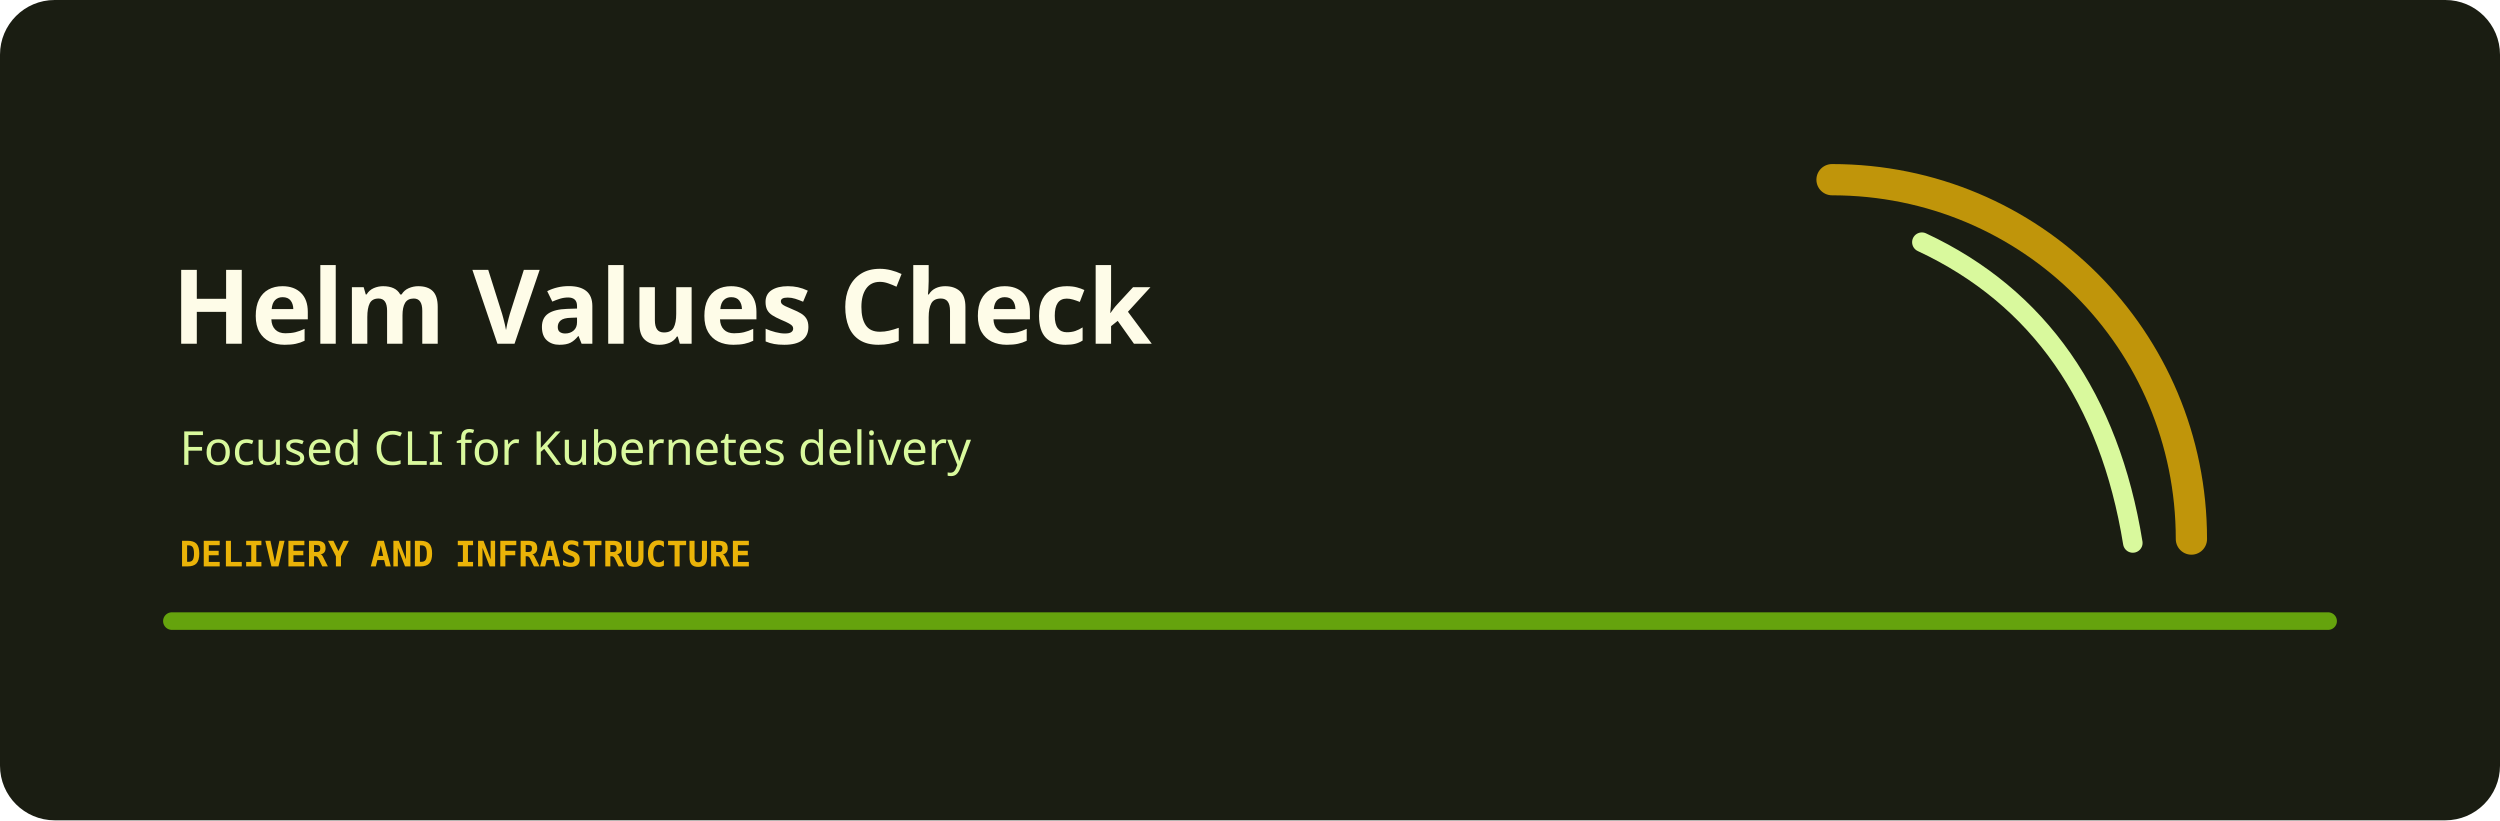
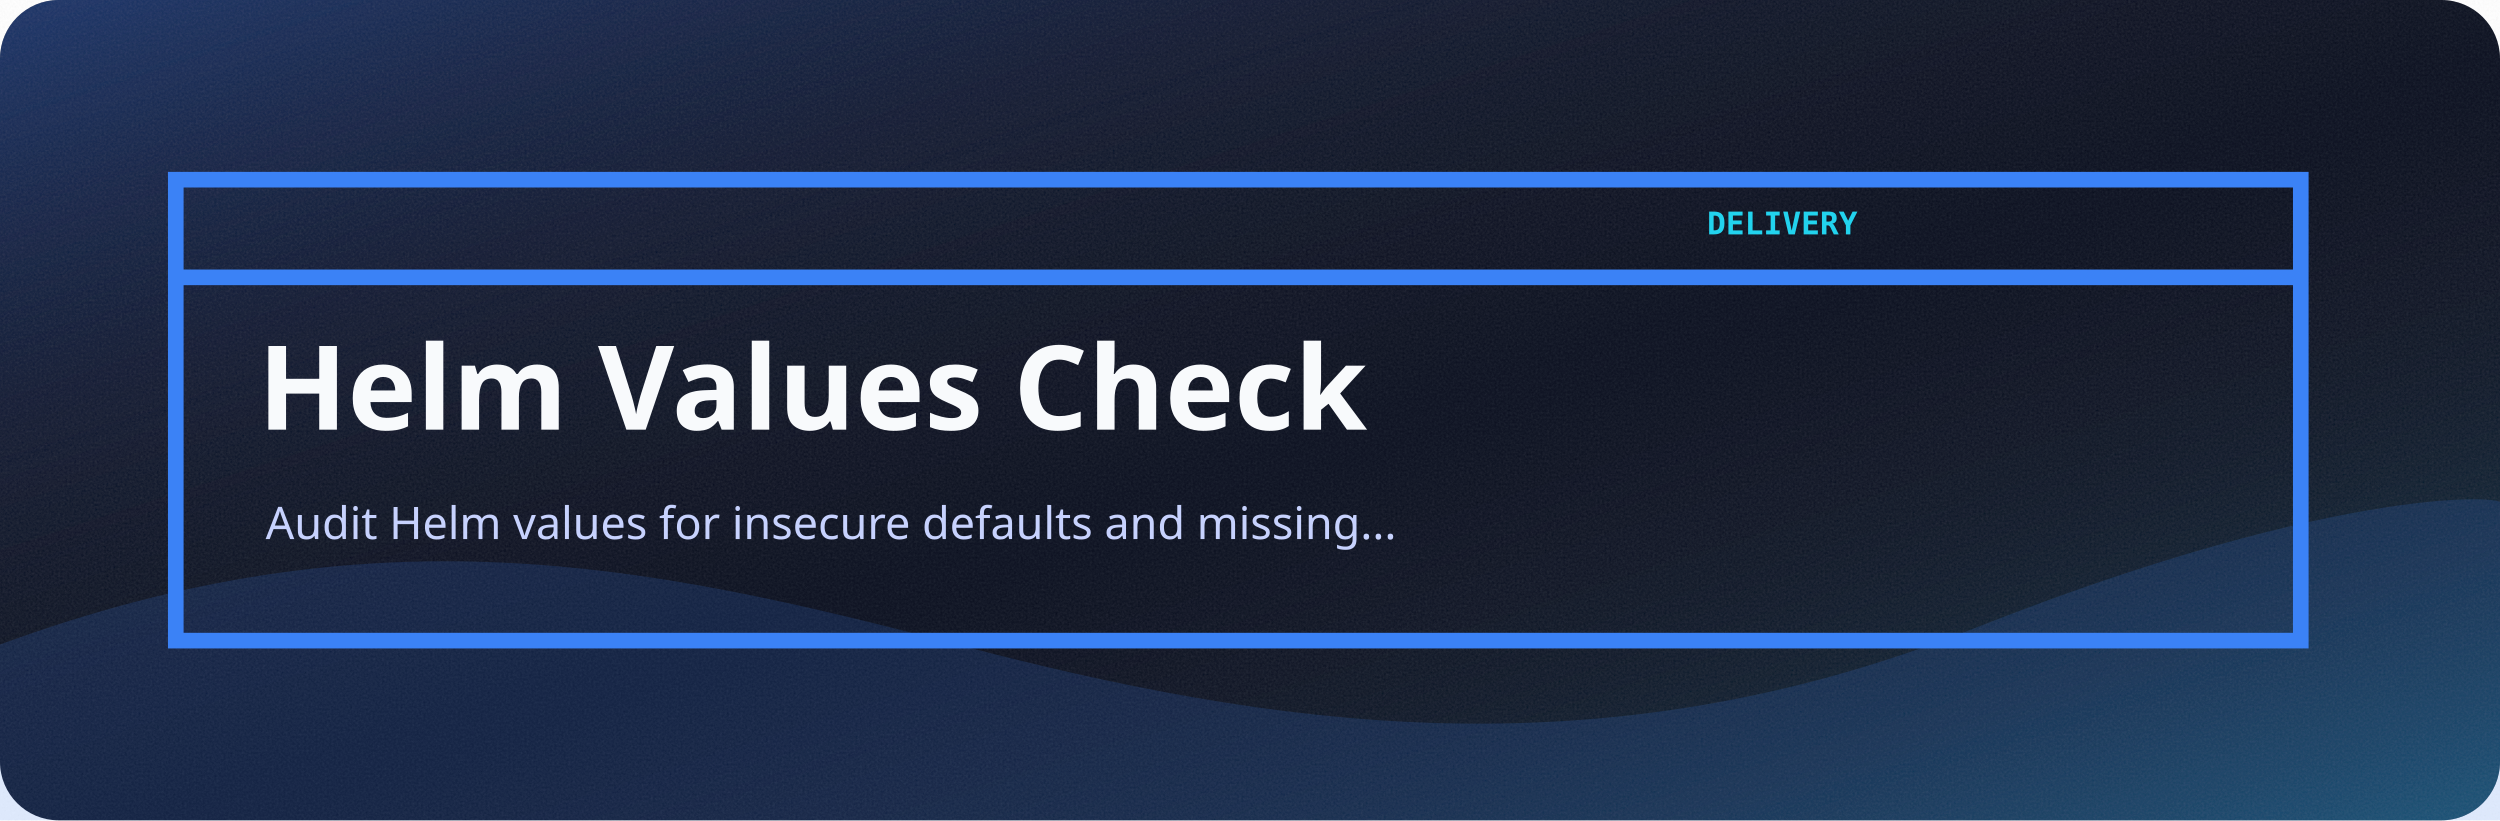
<svg xmlns="http://www.w3.org/2000/svg" width="1280" height="420" viewBox="0 0 1280 420" fill="none" role="img" aria-label="Helm Values Check cover">
-   <rect width="1280" height="420" rx="28" fill="#1a1d12" />
-   <path d="M88 318h1104" stroke="#65a30d" stroke-width="9" stroke-linecap="round" />
-   <path d="M938 92c102 0 184 82 184 184" stroke="#eab308" stroke-width="16" stroke-linecap="round" opacity=".8" />
-   <path d="M984 124c60 28 96 80 108 154" stroke="#d9f99d" stroke-width="10" stroke-linecap="round" />
-   <text x="88" y="176" fill="#fefce8" font-family="IBM Plex Sans, ui-sans-serif, system-ui" font-size="53" font-weight="850">Helm Values Check</text>
-   <text x="92" y="238" fill="#d9f99d" font-family="IBM Plex Sans, ui-sans-serif, system-ui" font-size="24">Focused CLI for Kubernetes delivery</text>
-   <text x="92" y="290" fill="#eab308" font-family="ui-monospace, SFMono-Regular, Menlo, monospace" font-size="18" font-weight="700">DELIVERY AND INFRASTRUCTURE</text>
+   <defs>
+     <linearGradient id="g" x1="0" x2="1" y1="0" y2="1">
+       <stop offset="0" stop-color="#3b82f6" stop-opacity=".34" />
+       <stop offset=".54" stop-color="#0b1020" stop-opacity="0" />
+       <stop offset="1" stop-color="#22d3ee" stop-opacity=".30" />
+     </linearGradient>
+     <filter id="grain" x="-20%" y="-20%" width="140%" height="140%">
+       <feTurbulence type="fractalNoise" baseFrequency=".85" numOctaves="2" seed="71" result="noise" />
+       <feColorMatrix type="saturate" values="0" />
+       <feComponentTransfer>
+         <feFuncA type="table" tableValues="0 .10" />
+       </feComponentTransfer>
+       <feBlend mode="soft-light" in2="SourceGraphic" />
+     </filter>
+   </defs>
+   <rect width="1280" height="420" rx="30" fill="#0b1020" />
+   <rect width="1280" height="420" rx="30" fill="url(#g)" filter="url(#grain)" />
+   <path d="M0 330c190-70 330-42 490 0s328 68 520-8 278-68 270-64v162H0z" fill="#3b82f6" opacity=".16" />
+   <path d="M90 92h1088v236H90z" fill="none" stroke="#3b82f6" stroke-width="8" />
+   <path d="M90 142h1088" stroke="#3b82f6" stroke-width="8" />
+   <text x="132" y="220" fill="#f8fafc" font-family="Space Grotesk, ui-sans-serif, system-ui" font-size="60" font-weight="850">Helm Values Check</text>
+   <text x="136" y="276" fill="#c7d2fe" font-family="Space Grotesk, ui-sans-serif, system-ui" font-size="23">Audit Helm values for insecure defaults and missing...</text>
+   <text x="874" y="120" fill="#22d3ee" font-family="ui-monospace, SFMono-Regular, Menlo, monospace" font-size="16" font-weight="800">DELIVERY</text>
</svg>
